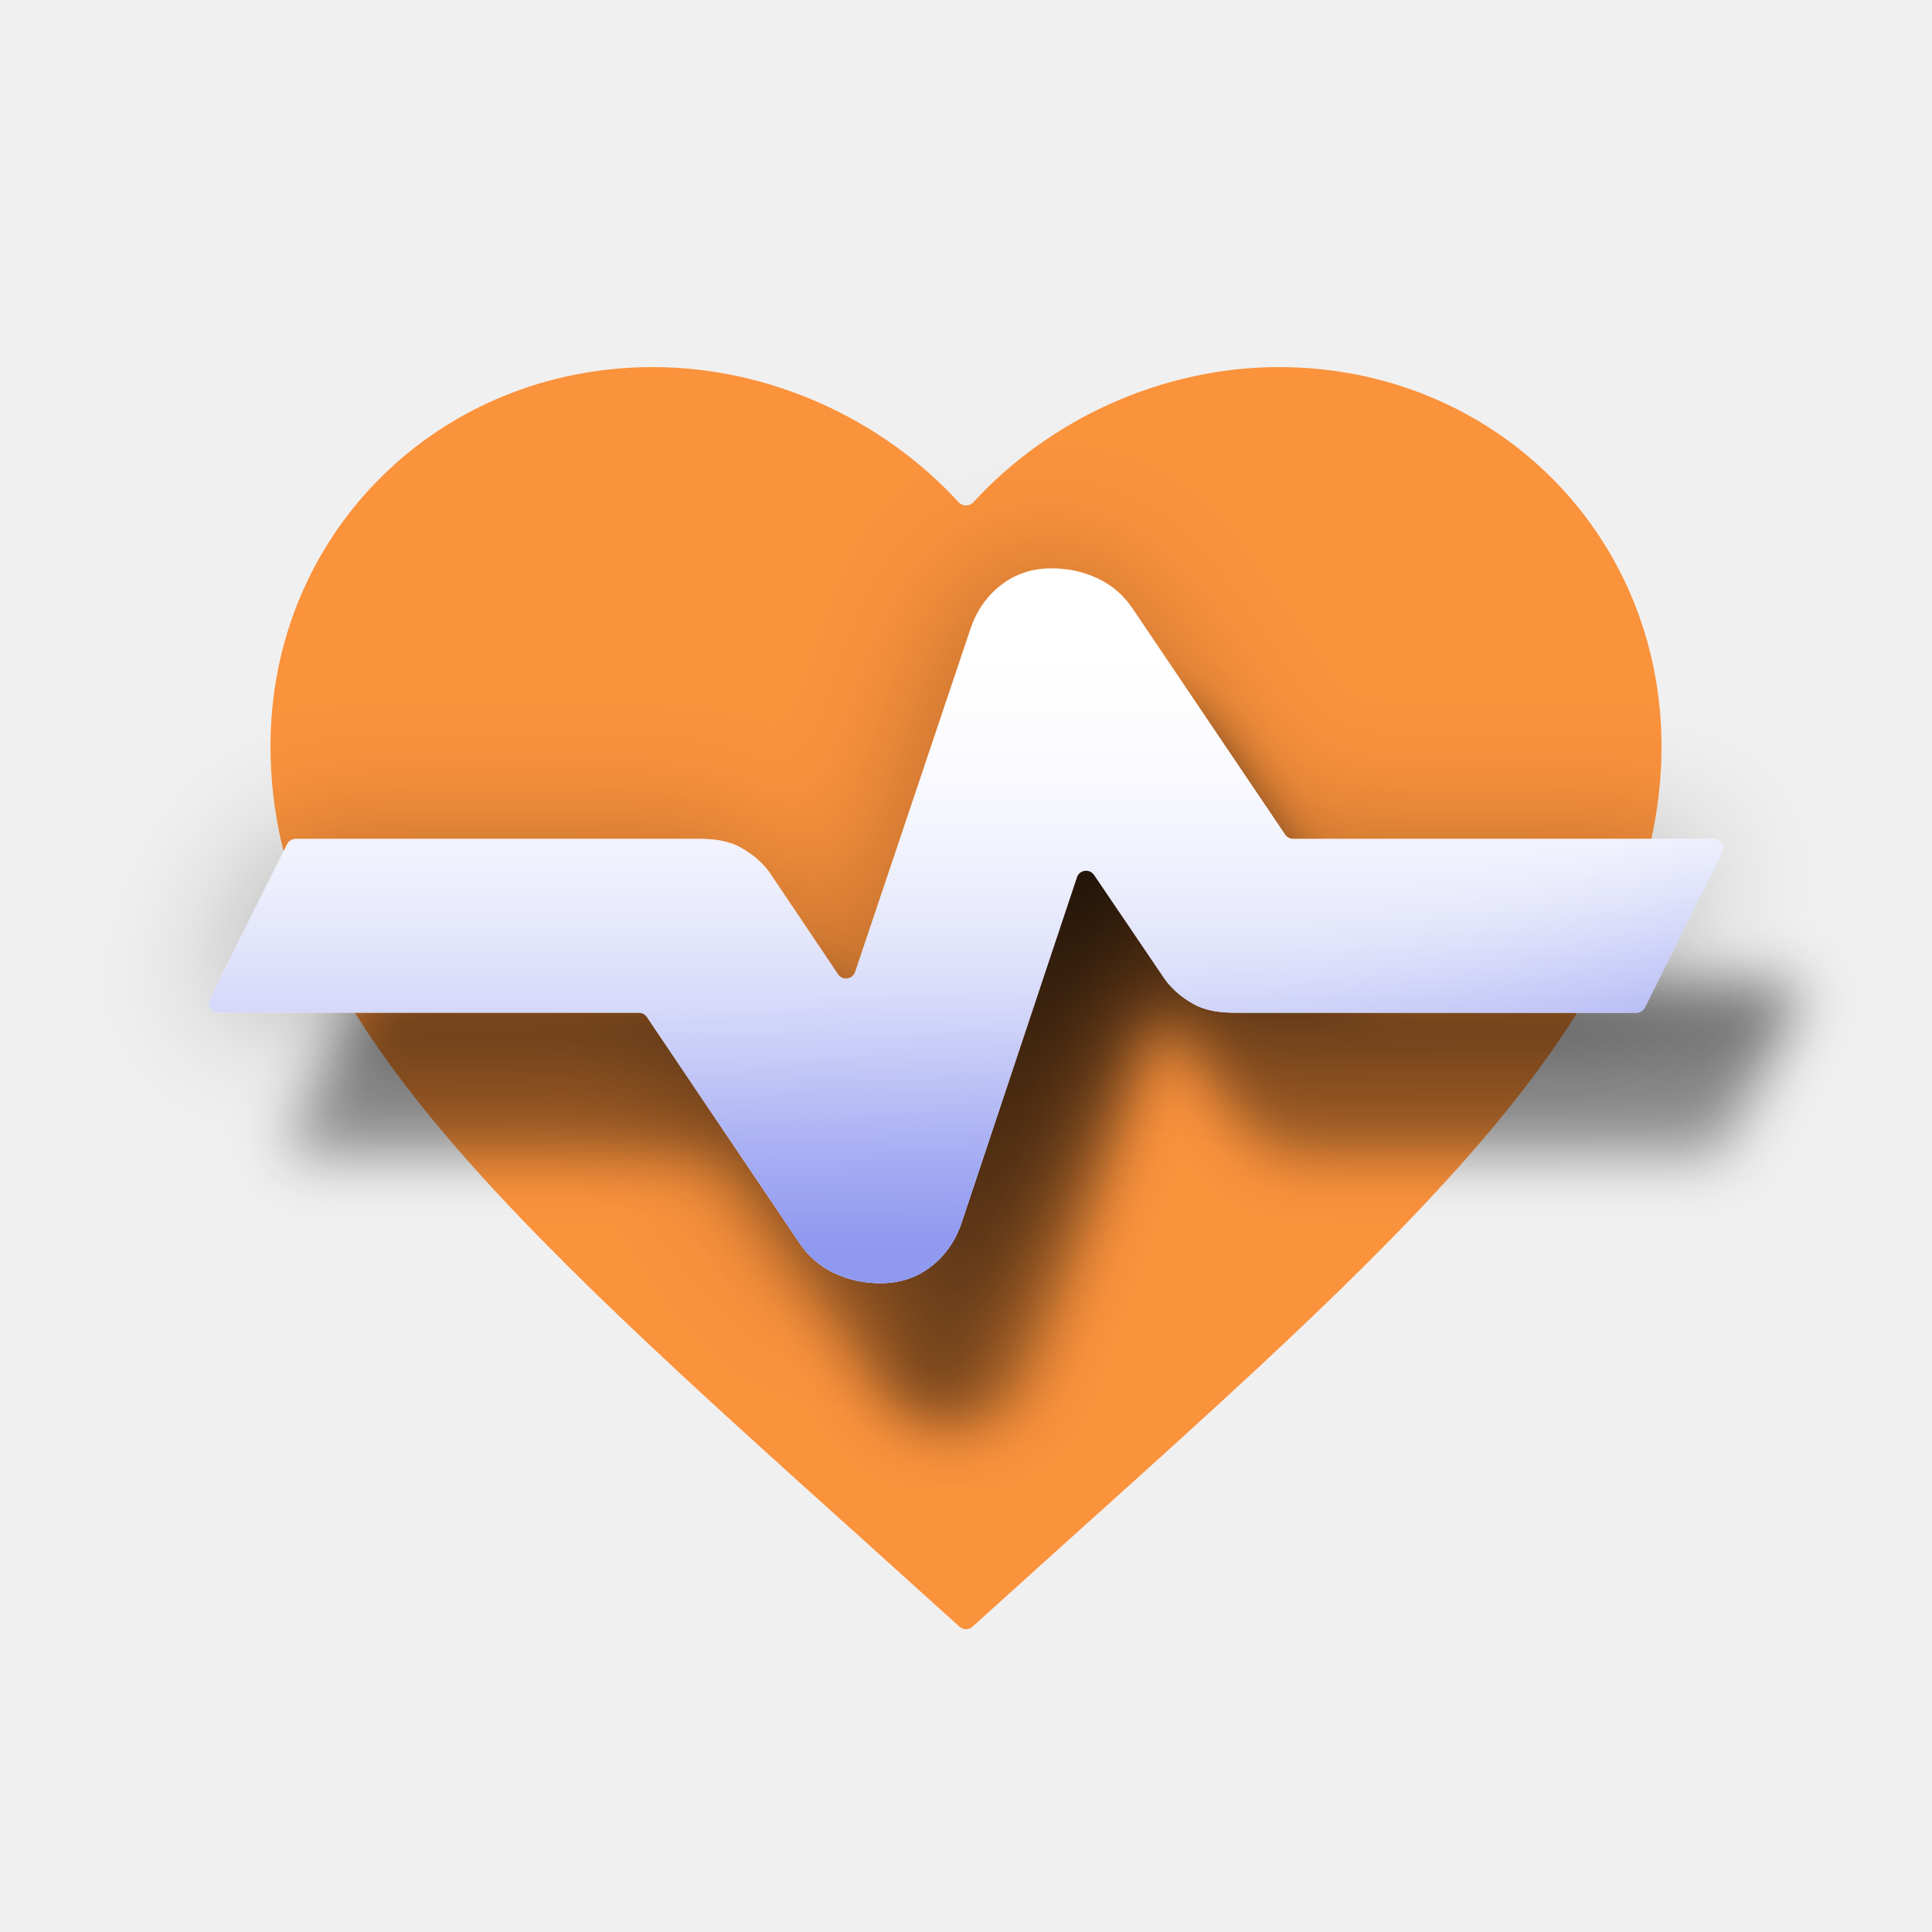
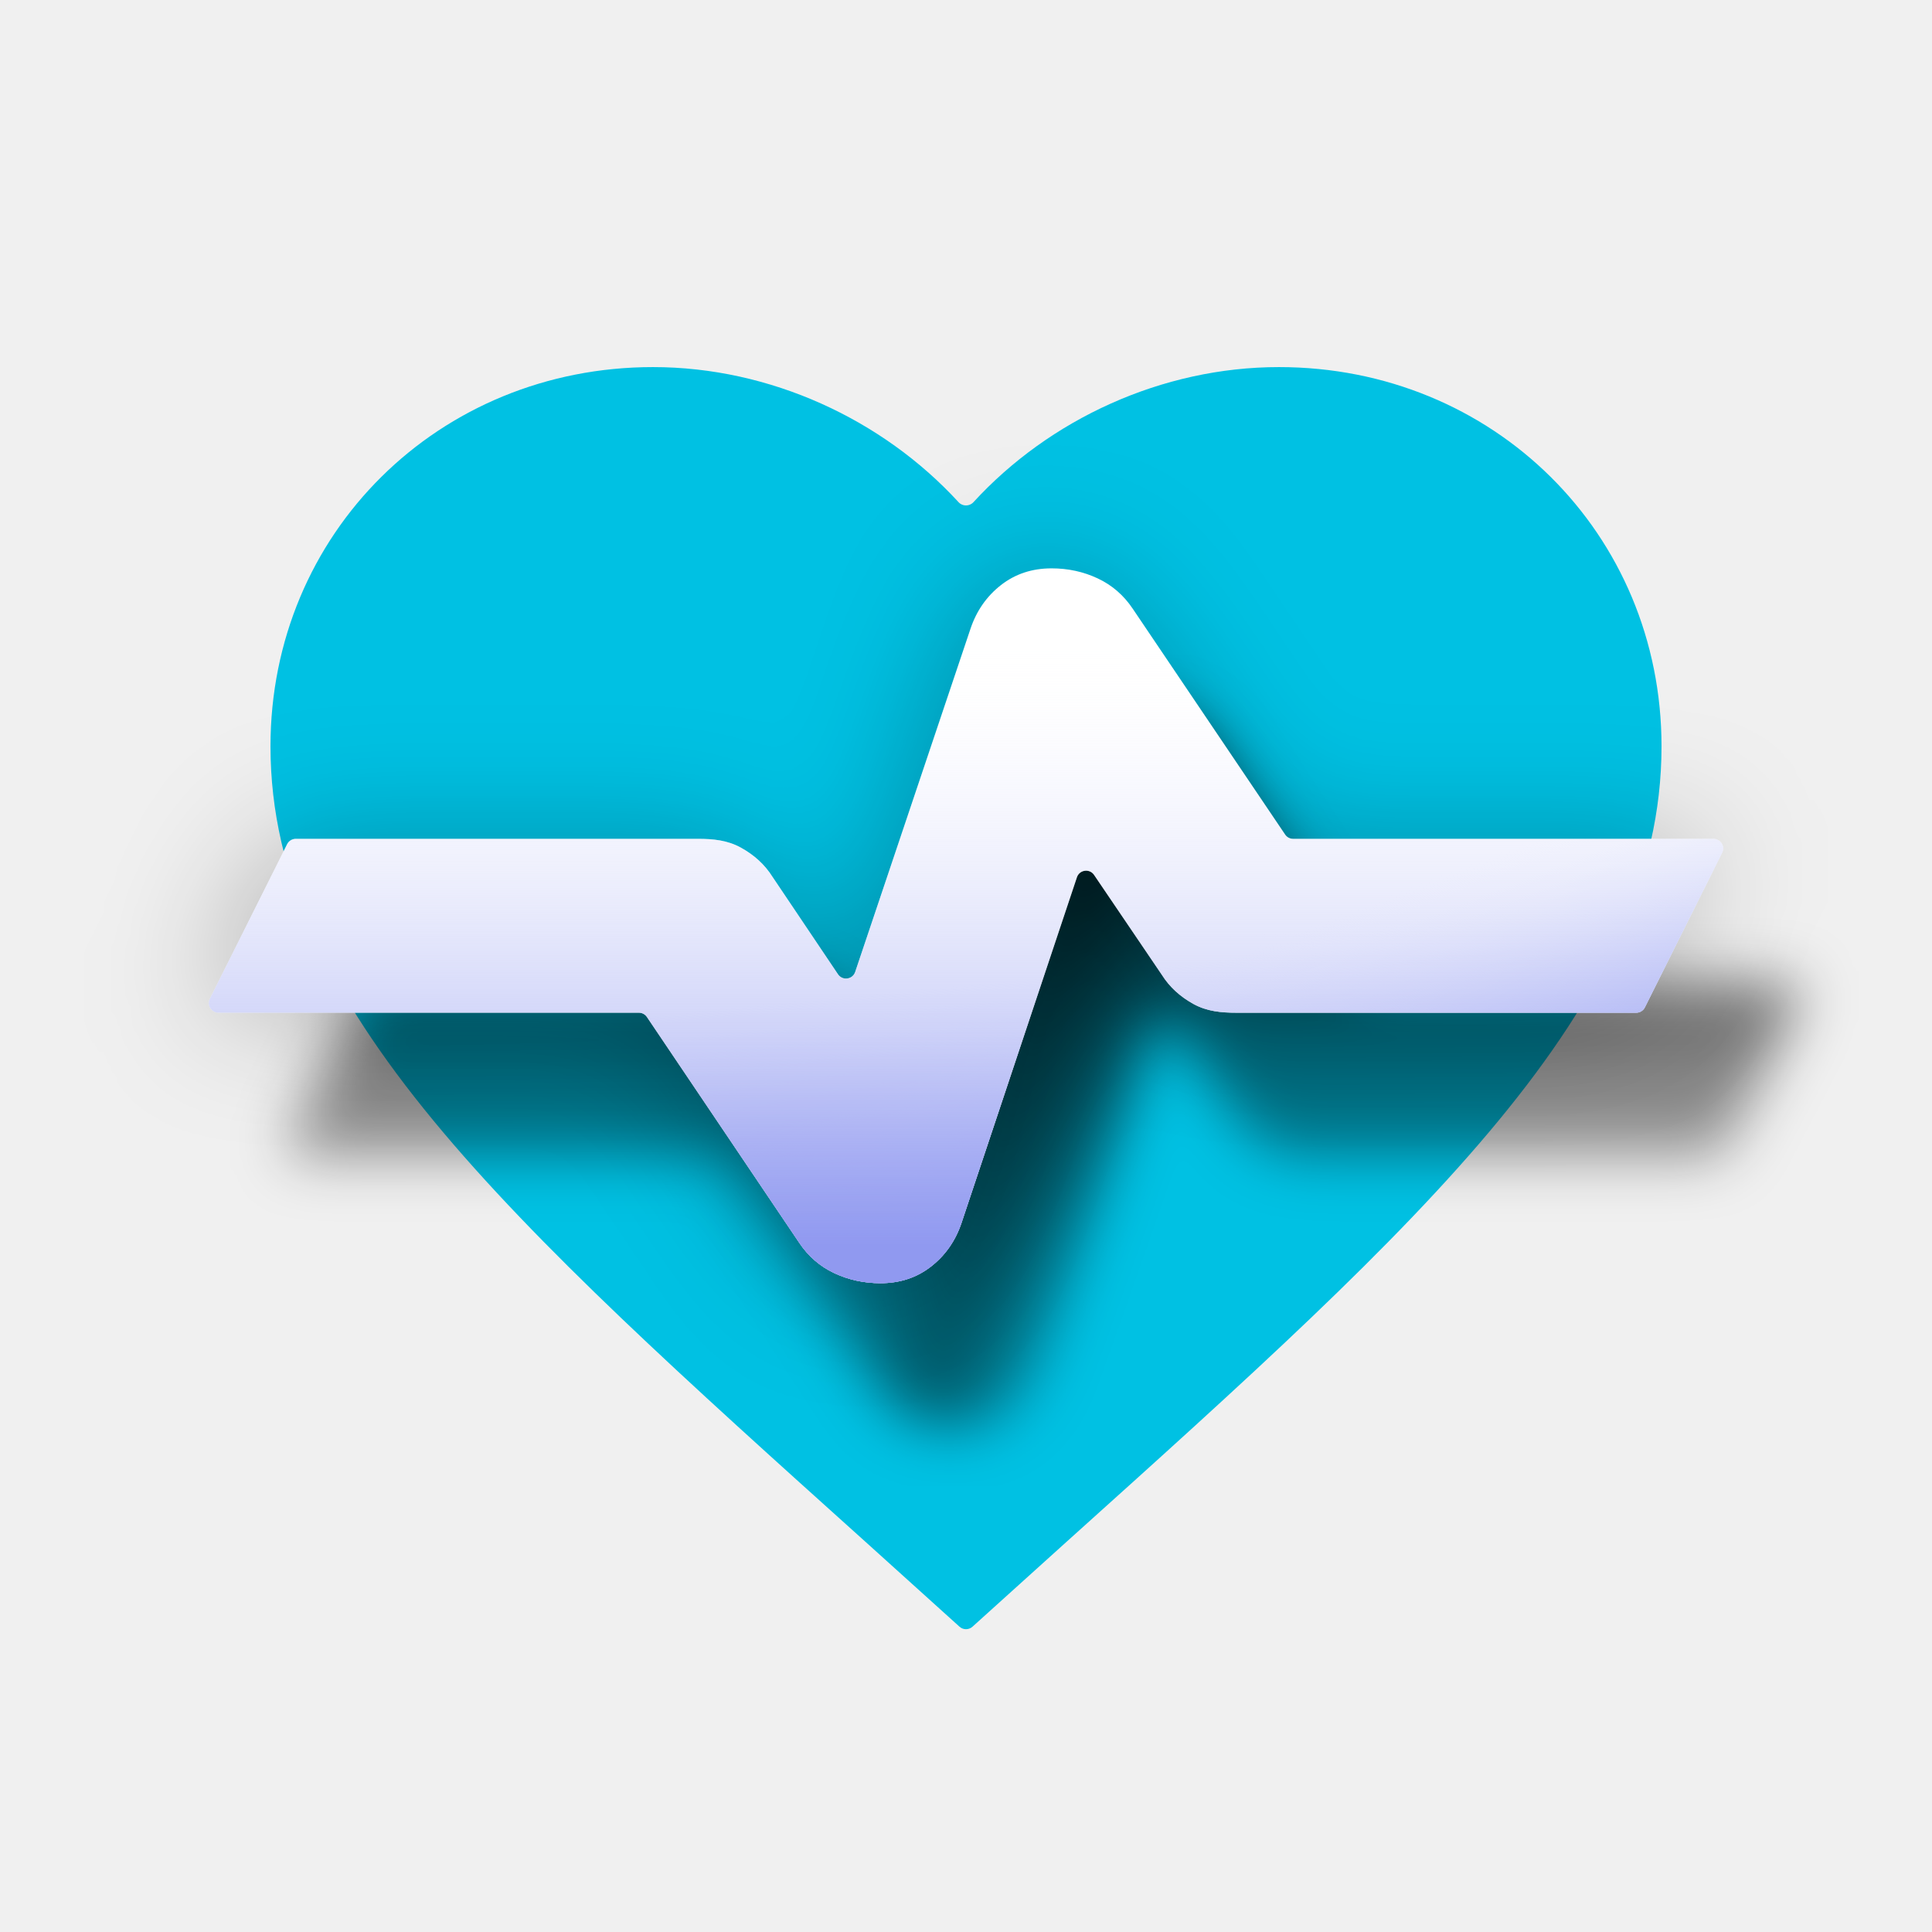
<svg xmlns="http://www.w3.org/2000/svg" width="200" height="200" viewBox="0 0 200 200" fill="none">
-   <path d="M100.67 168.397C100.289 168.74 99.71 168.74 99.33 168.397L89.56 159.578C52.48 126.239 28 104.18 28 77.266C28 55.206 45.424 38.001 67.6 38.001C79.726 38.001 91.379 43.419 99.231 51.988C99.643 52.437 100.356 52.437 100.768 51.988C108.62 43.419 120.274 38.001 132.4 38.001C154.576 38.001 172 55.206 172 77.266C172 104.18 147.52 126.239 110.44 159.578L100.67 168.397Z" fill="#FB923C" />
+   <path d="M100.67 168.397C100.289 168.74 99.71 168.74 99.33 168.397L89.56 159.578C52.48 126.239 28 104.18 28 77.266C28 55.206 45.424 38.001 67.6 38.001C79.726 38.001 91.379 43.419 99.231 51.988C99.643 52.437 100.356 52.437 100.768 51.988C108.62 43.419 120.274 38.001 132.4 38.001C154.576 38.001 172 55.206 172 77.266C172 104.18 147.52 126.239 110.44 159.578L100.67 168.397Z" fill="#00C1E3" />
  <g filter="url(#filter0_f_2150_823)">
    <path d="M99.144 147.836C101.164 147.836 102.912 147.258 104.388 146.102C105.865 144.946 106.914 143.443 107.535 141.593L119.482 105.817C119.744 105.032 120.793 104.887 121.258 105.572L128.281 115.924C129.058 117.157 130.145 118.159 131.544 118.93C132.943 119.701 134.419 119.836 135.973 119.836H177.382C177.761 119.836 178.107 119.622 178.276 119.284L186.276 103.284C186.609 102.619 186.125 101.836 185.382 101.836H141.866C141.533 101.836 141.223 101.671 141.037 101.396L125.25 77.999C124.318 76.611 123.114 75.571 121.637 74.877C120.161 74.183 118.568 73.836 116.859 73.836C114.839 73.836 113.091 74.414 111.614 75.571C110.138 76.727 109.089 78.23 108.468 80.08L96.527 115.619C96.263 116.405 95.211 116.547 94.749 115.858L87.955 105.749C87.178 104.515 86.091 103.513 84.692 102.743C83.293 101.972 81.817 101.836 80.263 101.836H38.618C38.239 101.836 37.893 102.05 37.724 102.389L29.724 118.389C29.391 119.054 29.875 119.836 30.618 119.836H74.137C74.47 119.836 74.781 120.001 74.966 120.277L90.752 143.674C91.685 145.061 92.889 146.102 94.365 146.796C95.842 147.489 97.434 147.836 99.144 147.836Z" fill="url(#paint0_linear_2150_823)" />
    <path d="M99.144 147.836C101.164 147.836 102.912 147.258 104.388 146.102C105.865 144.946 106.914 143.443 107.535 141.593L119.482 105.817C119.744 105.032 120.793 104.887 121.258 105.572L128.281 115.924C129.058 117.157 130.145 118.159 131.544 118.93C132.943 119.701 134.419 119.836 135.973 119.836H177.382C177.761 119.836 178.107 119.622 178.276 119.284L186.276 103.284C186.609 102.619 186.125 101.836 185.382 101.836H141.866C141.533 101.836 141.223 101.671 141.037 101.396L125.25 77.999C124.318 76.611 123.114 75.571 121.637 74.877C120.161 74.183 118.568 73.836 116.859 73.836C114.839 73.836 113.091 74.414 111.614 75.571C110.138 76.727 109.089 78.23 108.468 80.08L96.527 115.619C96.263 116.405 95.211 116.547 94.749 115.858L87.955 105.749C87.178 104.515 86.091 103.513 84.692 102.743C83.293 101.972 81.817 101.836 80.263 101.836H38.618C38.239 101.836 37.893 102.05 37.724 102.389L29.724 118.389C29.391 119.054 29.875 119.836 30.618 119.836H74.137C74.47 119.836 74.781 120.001 74.966 120.277L90.752 143.674C91.685 145.061 92.889 146.102 94.365 146.796C95.842 147.489 97.434 147.836 99.144 147.836Z" fill="url(#paint1_linear_2150_823)" />
  </g>
  <g filter="url(#filter1_f_2150_823)">
    <path d="M90.144 132.836C92.164 132.836 93.912 132.258 95.388 131.102C96.865 129.946 97.914 128.443 98.535 126.593L110.482 90.817C110.744 90.032 111.793 89.887 112.258 90.572L119.281 100.924C120.058 102.157 121.145 103.159 122.544 103.93C123.943 104.701 125.419 104.836 126.973 104.836H168.382C168.761 104.836 169.107 104.622 169.276 104.284L177.276 88.284C177.609 87.619 177.125 86.836 176.382 86.836H132.866C132.533 86.836 132.223 86.671 132.037 86.396L116.25 62.999C115.318 61.611 114.114 60.571 112.637 59.877C111.161 59.183 109.568 58.836 107.859 58.836C105.839 58.836 104.091 59.414 102.614 60.571C101.138 61.727 100.089 63.23 99.468 65.08L87.527 100.619C87.263 101.405 86.211 101.547 85.749 100.858L78.955 90.749C78.178 89.516 77.091 88.513 75.692 87.743C74.293 86.972 72.817 86.836 71.263 86.836H29.618C29.239 86.836 28.893 87.05 28.724 87.389L20.724 103.389C20.391 104.054 20.875 104.836 21.618 104.836H65.137C65.47 104.836 65.781 105.001 65.966 105.277L81.752 128.674C82.685 130.061 83.889 131.102 85.365 131.796C86.842 132.489 88.434 132.836 90.144 132.836Z" fill="black" fill-opacity="0.25" />
  </g>
  <path d="M91.144 132.836C93.164 132.836 94.912 132.258 96.388 131.102C97.865 129.946 98.914 128.443 99.535 126.593L111.482 90.817C111.744 90.032 112.793 89.887 113.258 90.572L120.281 100.924C121.058 102.157 122.145 103.159 123.544 103.93C124.943 104.701 126.419 104.836 127.973 104.836H169.382C169.761 104.836 170.107 104.622 170.276 104.284L178.276 88.284C178.609 87.619 178.125 86.836 177.382 86.836H133.866C133.533 86.836 133.223 86.671 133.037 86.396L117.25 62.999C116.318 61.611 115.114 60.571 113.637 59.877C112.161 59.183 110.568 58.836 108.859 58.836C106.839 58.836 105.091 59.414 103.614 60.571C102.138 61.727 101.089 63.23 100.468 65.08L88.527 100.619C88.263 101.405 87.211 101.547 86.749 100.858L79.955 90.749C79.178 89.516 78.091 88.513 76.692 87.743C75.293 86.972 73.817 86.836 72.263 86.836H30.618C30.239 86.836 29.893 87.05 29.724 87.389L21.724 103.389C21.391 104.054 21.875 104.836 22.618 104.836H66.137C66.47 104.836 66.781 105.001 66.966 105.277L82.752 128.674C83.685 130.061 84.889 131.102 86.365 131.796C87.842 132.489 89.434 132.836 91.144 132.836Z" fill="white" />
  <path d="M91.144 132.836C93.164 132.836 94.912 132.258 96.388 131.102C97.865 129.946 98.914 128.443 99.535 126.593L111.482 90.817C111.744 90.032 112.793 89.887 113.258 90.572L120.281 100.924C121.058 102.157 122.145 103.159 123.544 103.93C124.943 104.701 126.419 104.836 127.973 104.836H169.382C169.761 104.836 170.107 104.622 170.276 104.284L178.276 88.284C178.609 87.619 178.125 86.836 177.382 86.836H133.866C133.533 86.836 133.223 86.671 133.037 86.396L117.25 62.999C116.318 61.611 115.114 60.571 113.637 59.877C112.161 59.183 110.568 58.836 108.859 58.836C106.839 58.836 105.091 59.414 103.614 60.571C102.138 61.727 101.089 63.23 100.468 65.08L88.527 100.619C88.263 101.405 87.211 101.547 86.749 100.858L79.955 90.749C79.178 89.516 78.091 88.513 76.692 87.743C75.293 86.972 73.817 86.836 72.263 86.836H30.618C30.239 86.836 29.893 87.05 29.724 87.389L21.724 103.389C21.391 104.054 21.875 104.836 22.618 104.836H66.137C66.47 104.836 66.781 105.001 66.966 105.277L82.752 128.674C83.685 130.061 84.889 131.102 86.365 131.796C87.842 132.489 89.434 132.836 91.144 132.836Z" fill="url(#paint2_linear_2150_823)" />
  <path d="M91.144 132.836C93.164 132.836 94.912 132.258 96.388 131.102C97.865 129.946 98.914 128.443 99.535 126.593L111.482 90.817C111.744 90.032 112.793 89.887 113.258 90.572L120.281 100.924C121.058 102.157 122.145 103.159 123.544 103.93C124.943 104.701 126.419 104.836 127.973 104.836H169.382C169.761 104.836 170.107 104.622 170.276 104.284L178.276 88.284C178.609 87.619 178.125 86.836 177.382 86.836H133.866C133.533 86.836 133.223 86.671 133.037 86.396L117.25 62.999C116.318 61.611 115.114 60.571 113.637 59.877C112.161 59.183 110.568 58.836 108.859 58.836C106.839 58.836 105.091 59.414 103.614 60.571C102.138 61.727 101.089 63.23 100.468 65.08L88.527 100.619C88.263 101.405 87.211 101.547 86.749 100.858L79.955 90.749C79.178 89.516 78.091 88.513 76.692 87.743C75.293 86.972 73.817 86.836 72.263 86.836H30.618C30.239 86.836 29.893 87.05 29.724 87.389L21.724 103.389C21.391 104.054 21.875 104.836 22.618 104.836H66.137C66.47 104.836 66.781 105.001 66.966 105.277L82.752 128.674C83.685 130.061 84.889 131.102 86.365 131.796C87.842 132.489 89.434 132.836 91.144 132.836Z" fill="url(#paint3_linear_2150_823)" />
  <path d="M91.144 132.836C93.164 132.836 94.912 132.258 96.388 131.102C97.865 129.946 98.914 128.443 99.535 126.593L111.482 90.817C111.744 90.032 112.793 89.887 113.258 90.572L120.281 100.924C121.058 102.157 122.145 103.159 123.544 103.93C124.943 104.701 126.419 104.836 127.973 104.836H169.382C169.761 104.836 170.107 104.622 170.276 104.284L178.276 88.284C178.609 87.619 178.125 86.836 177.382 86.836H133.866C133.533 86.836 133.223 86.671 133.037 86.396L117.25 62.999C116.318 61.611 115.114 60.571 113.637 59.877C112.161 59.183 110.568 58.836 108.859 58.836C106.839 58.836 105.091 59.414 103.614 60.571C102.138 61.727 101.089 63.23 100.468 65.08L88.527 100.619C88.263 101.405 87.211 101.547 86.749 100.858L79.955 90.749C79.178 89.516 78.091 88.513 76.692 87.743C75.293 86.972 73.817 86.836 72.263 86.836H30.618C30.239 86.836 29.893 87.05 29.724 87.389L21.724 103.389C21.391 104.054 21.875 104.836 22.618 104.836H66.137C66.47 104.836 66.781 105.001 66.966 105.277L82.752 128.674C83.685 130.061 84.889 131.102 86.365 131.796C87.842 132.489 89.434 132.836 91.144 132.836Z" fill="url(#paint4_linear_2150_823)" />
  <defs>
    <filter id="filter0_f_2150_823" x="23.617" y="67.836" width="168.766" height="86" filterUnits="userSpaceOnUse" color-interpolation-filters="sRGB">
      <feFlood flood-opacity="0" result="BackgroundImageFix" />
      <feBlend mode="normal" in="SourceGraphic" in2="BackgroundImageFix" result="shape" />
      <feGaussianBlur stdDeviation="3" result="effect1_foregroundBlur_2150_823" />
    </filter>
    <filter id="filter1_f_2150_823" x="7.617" y="45.836" width="182.766" height="100" filterUnits="userSpaceOnUse" color-interpolation-filters="sRGB">
      <feFlood flood-opacity="0" result="BackgroundImageFix" />
      <feBlend mode="normal" in="SourceGraphic" in2="BackgroundImageFix" result="shape" />
      <feGaussianBlur stdDeviation="6.5" result="effect1_foregroundBlur_2150_823" />
    </filter>
    <linearGradient id="paint0_linear_2150_823" x1="100" y1="62.5" x2="100.5" y2="152" gradientUnits="userSpaceOnUse">
      <stop />
      <stop offset="1" stop-opacity="0" />
    </linearGradient>
    <linearGradient id="paint1_linear_2150_823" x1="118.5" y1="121" x2="84" y2="111" gradientUnits="userSpaceOnUse">
      <stop stop-opacity="0" />
      <stop offset="0.391" stop-opacity="0.5" />
      <stop offset="1" stop-opacity="0" />
    </linearGradient>
    <linearGradient id="paint2_linear_2150_823" x1="88.966" y1="100.38" x2="91.563" y2="126.994" gradientUnits="userSpaceOnUse">
      <stop stop-color="white" stop-opacity="0" />
      <stop offset="1" stop-color="#9099F0" />
    </linearGradient>
    <linearGradient id="paint3_linear_2150_823" x1="175.3" y1="80.257" x2="185.037" y2="105.573" gradientUnits="userSpaceOnUse">
      <stop stop-color="white" stop-opacity="0" />
      <stop offset="1" stop-color="#9099F0" />
    </linearGradient>
    <linearGradient id="paint4_linear_2150_823" x1="-2.56" y1="65.328" x2="-2.56" y2="128.942" gradientUnits="userSpaceOnUse">
      <stop stop-color="white" stop-opacity="0" />
      <stop offset="1" stop-color="#9099F0" />
    </linearGradient>
  </defs>
</svg>
